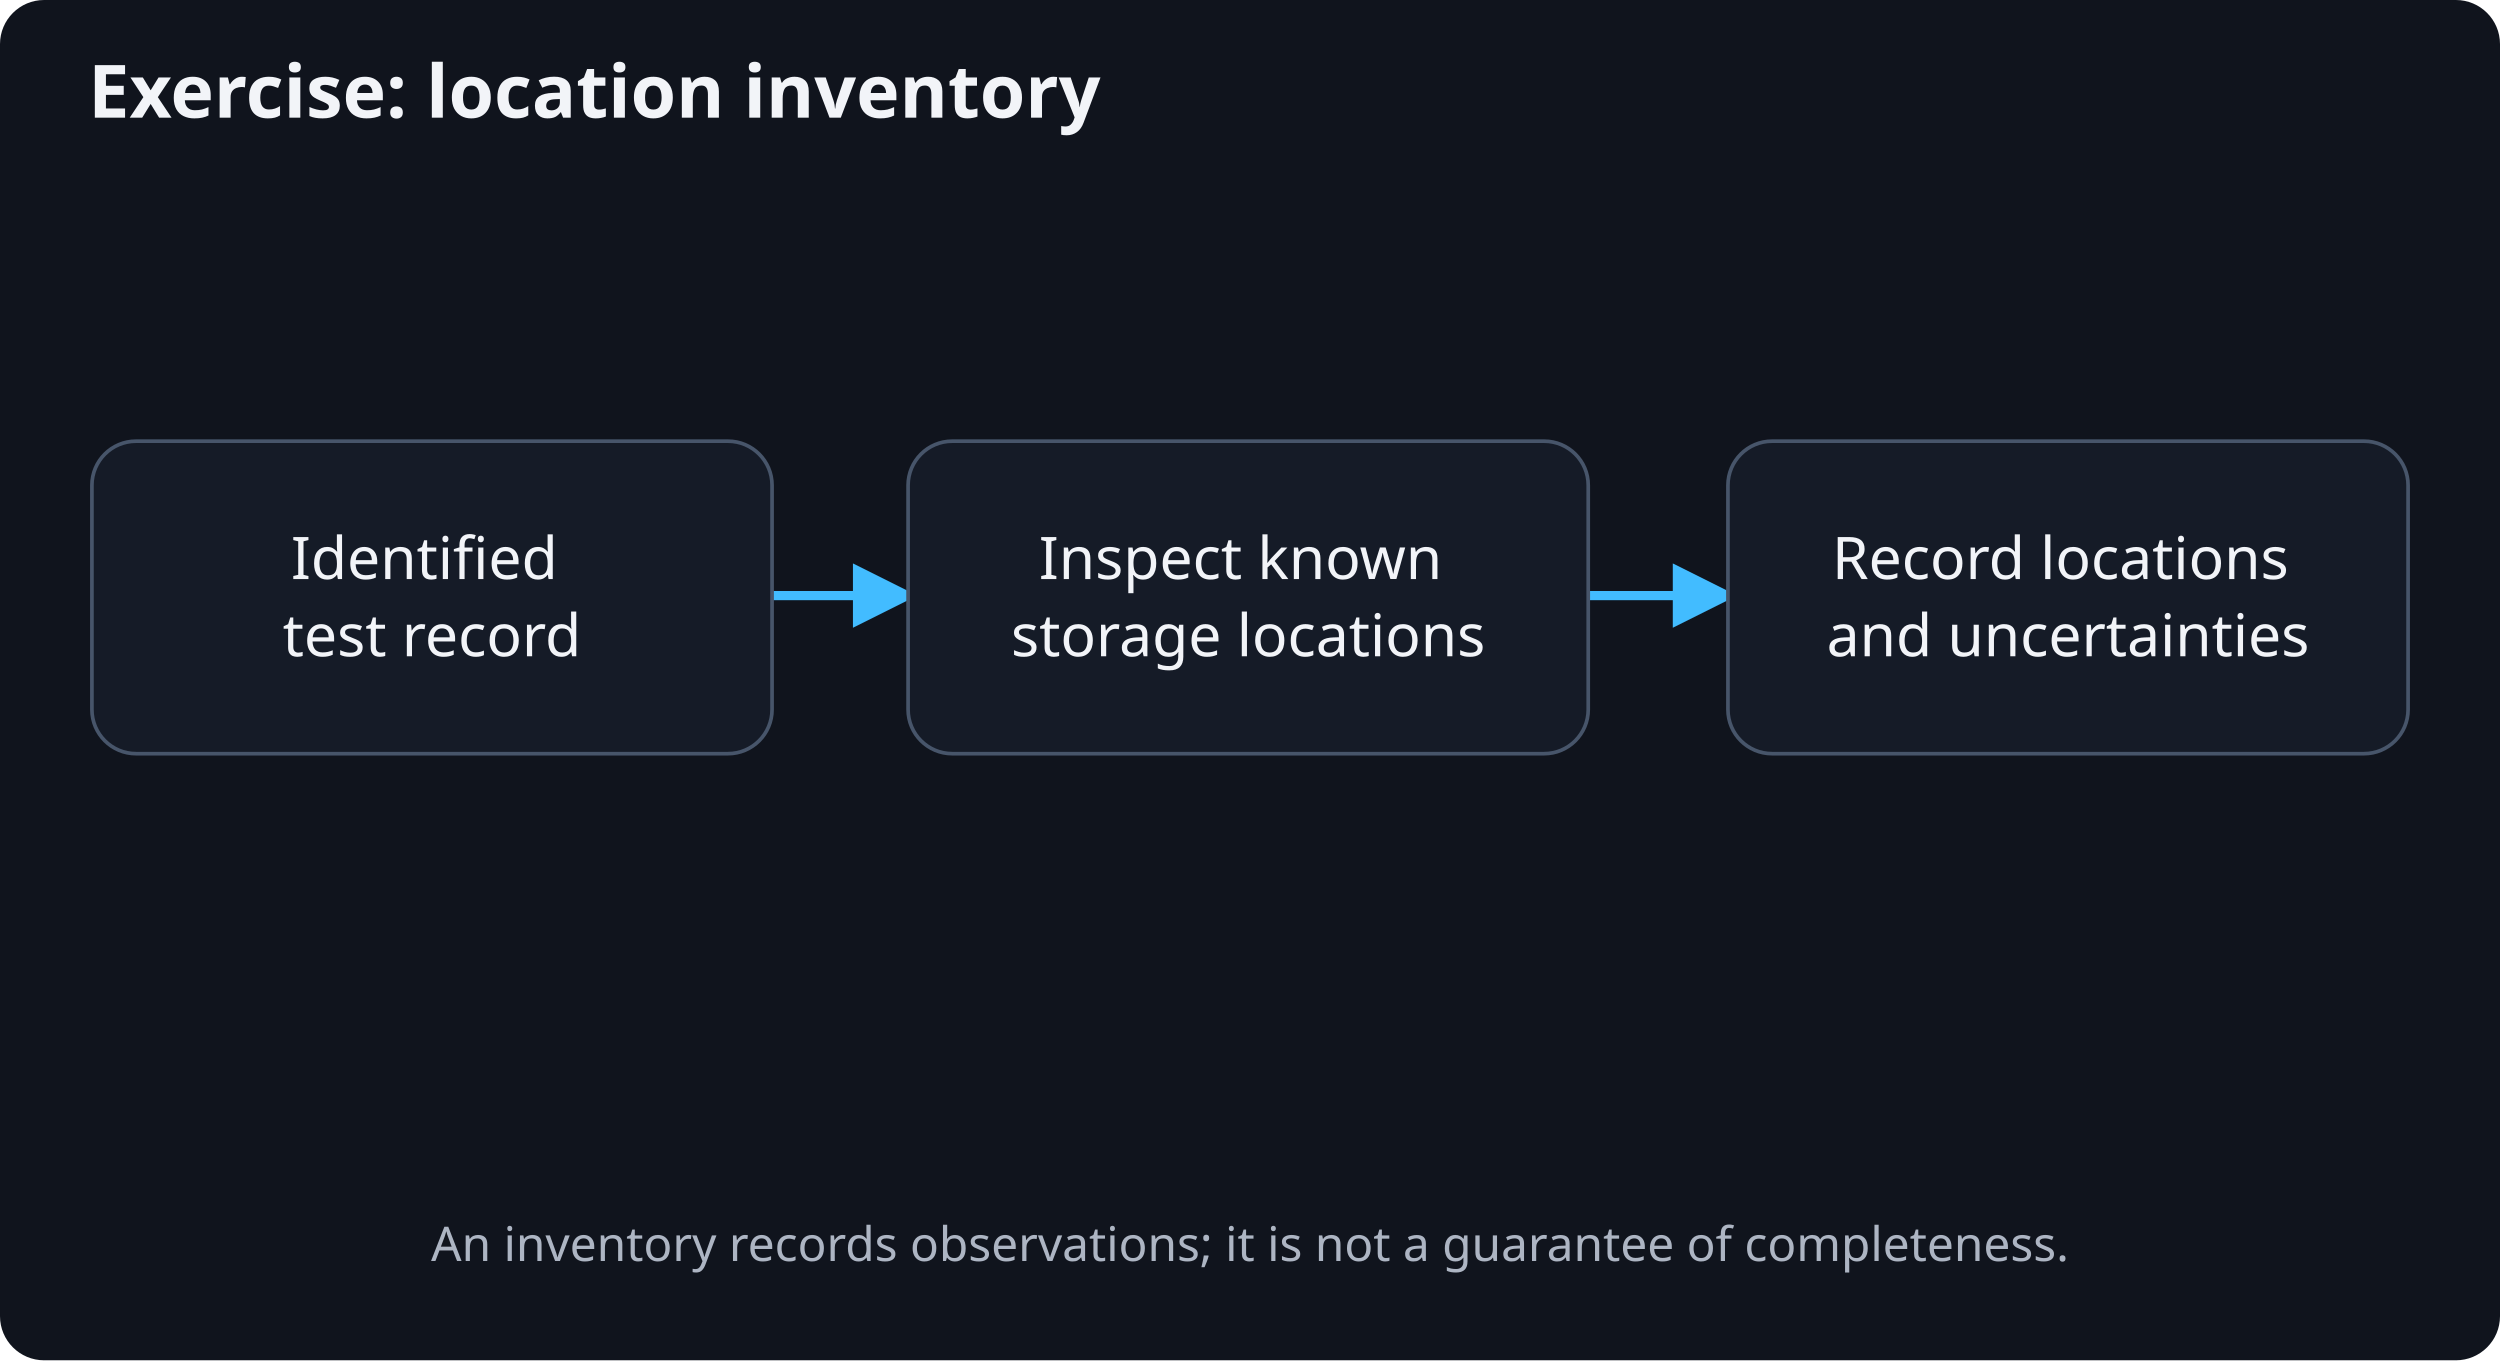
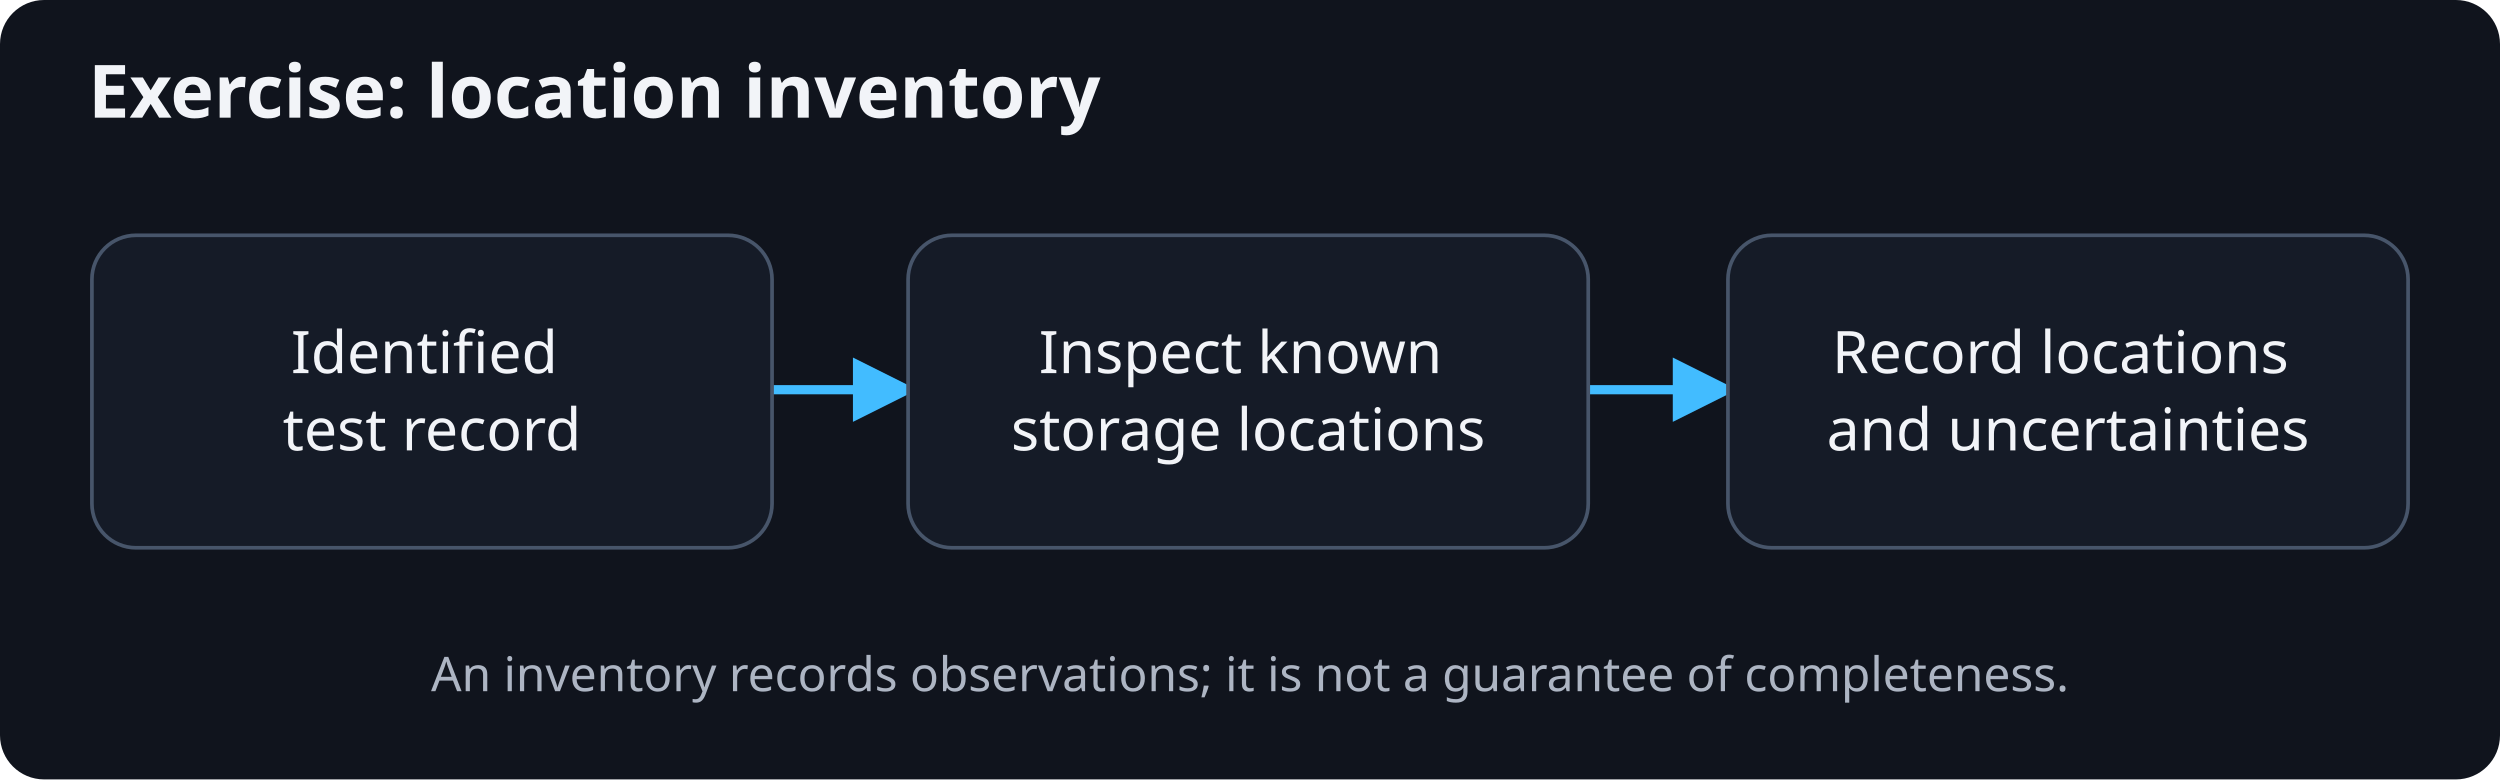
- <svg xmlns="http://www.w3.org/2000/svg" viewBox="0 0 680 370" role="img">
+ <svg xmlns="http://www.w3.org/2000/svg" viewBox="0 0 680 212" role="img">
  <defs>
    <marker id="blue" markerWidth="7" markerHeight="7" refX="6" refY="3.5" orient="auto-start-reverse">
      <path d="M0 0L7 3.5L0 7Z" fill="#42bcff" />
    </marker>
    <marker id="pink" markerWidth="7" markerHeight="7" refX="6" refY="3.5" orient="auto-start-reverse">
      <path d="M0 0L7 3.5L0 7Z" fill="#f451af" />
    </marker>
    <marker id="orange" markerWidth="7" markerHeight="7" refX="6" refY="3.5" orient="auto-start-reverse">
      <path d="M0 0L7 3.5L0 7Z" fill="#ffae63" />
    </marker>
    <marker id="green" markerWidth="7" markerHeight="7" refX="6" refY="3.5" orient="auto-start-reverse">
      <path d="M0 0L7 3.5L0 7Z" fill="#78d9a4" />
    </marker>
  </defs>
-   <rect width="680" height="370" rx="12" fill="#10141d" />
+   <rect width="680" height="212" rx="12" fill="#10141d" />
  <g font-family="system-ui,sans-serif">
    <text x="24" y="32" font-size="20" font-weight="700" fill="#f2f4f8">Exercise: location inventory</text>
-     <path d="M210 162H247" fill="none" stroke="#42bcff" stroke-width="2.5" marker-end="url(#blue)" />
-     <path d="M432 162H470" fill="none" stroke="#42bcff" stroke-width="2.5" marker-end="url(#blue)" />
-     <rect x="25" y="120" width="185" height="85" rx="12" fill="#151b27" stroke="#47556a" />
-     <text x="117.5" y="157.5" text-anchor="middle" font-size="16" fill="#f2f4f8">
+     <path transform="translate(0 -56)" d="M210 162H247" fill="none" stroke="#42bcff" stroke-width="2.5" marker-end="url(#blue)" />
+     <path transform="translate(0 -56)" d="M432 162H470" fill="none" stroke="#42bcff" stroke-width="2.5" marker-end="url(#blue)" />
+     <rect transform="translate(0 -56)" x="25" y="120" width="185" height="85" rx="12" fill="#151b27" stroke="#47556a" />
+     <text transform="translate(0 -56)" x="117.5" y="157.5" text-anchor="middle" font-size="16" fill="#f2f4f8">
      <tspan x="117.5" dy="0">Identified</tspan>
      <tspan x="117.5" dy="21">test record</tspan>
    </text>
-     <rect x="247" y="120" width="185" height="85" rx="12" fill="#151b27" stroke="#47556a" />
-     <text x="339.5" y="157.5" text-anchor="middle" font-size="16" fill="#f2f4f8">
+     <rect transform="translate(0 -56)" x="247" y="120" width="185" height="85" rx="12" fill="#151b27" stroke="#47556a" />
+     <text transform="translate(0 -56)" x="339.5" y="157.5" text-anchor="middle" font-size="16" fill="#f2f4f8">
      <tspan x="339.5" dy="0">Inspect known</tspan>
      <tspan x="339.5" dy="21">storage locations</tspan>
    </text>
-     <rect x="470" y="120" width="185" height="85" rx="12" fill="#151b27" stroke="#47556a" />
-     <text x="562.5" y="157.5" text-anchor="middle" font-size="16" fill="#f2f4f8">
+     <rect transform="translate(0 -56)" x="470" y="120" width="185" height="85" rx="12" fill="#151b27" stroke="#47556a" />
+     <text transform="translate(0 -56)" x="562.5" y="157.5" text-anchor="middle" font-size="16" fill="#f2f4f8">
      <tspan x="562.5" dy="0">Record locations</tspan>
      <tspan x="562.5" dy="21">and uncertainties</tspan>
    </text>
-     <text x="340" y="343" text-anchor="middle" font-size="13" fill="#adb5c3">
+     <text transform="translate(0 -155)" x="340" y="343" text-anchor="middle" font-size="13" fill="#adb5c3">
      <tspan x="340" dy="0">An inventory records observations; it is not a guarantee of completeness.</tspan>
    </text>
  </g>
</svg>
